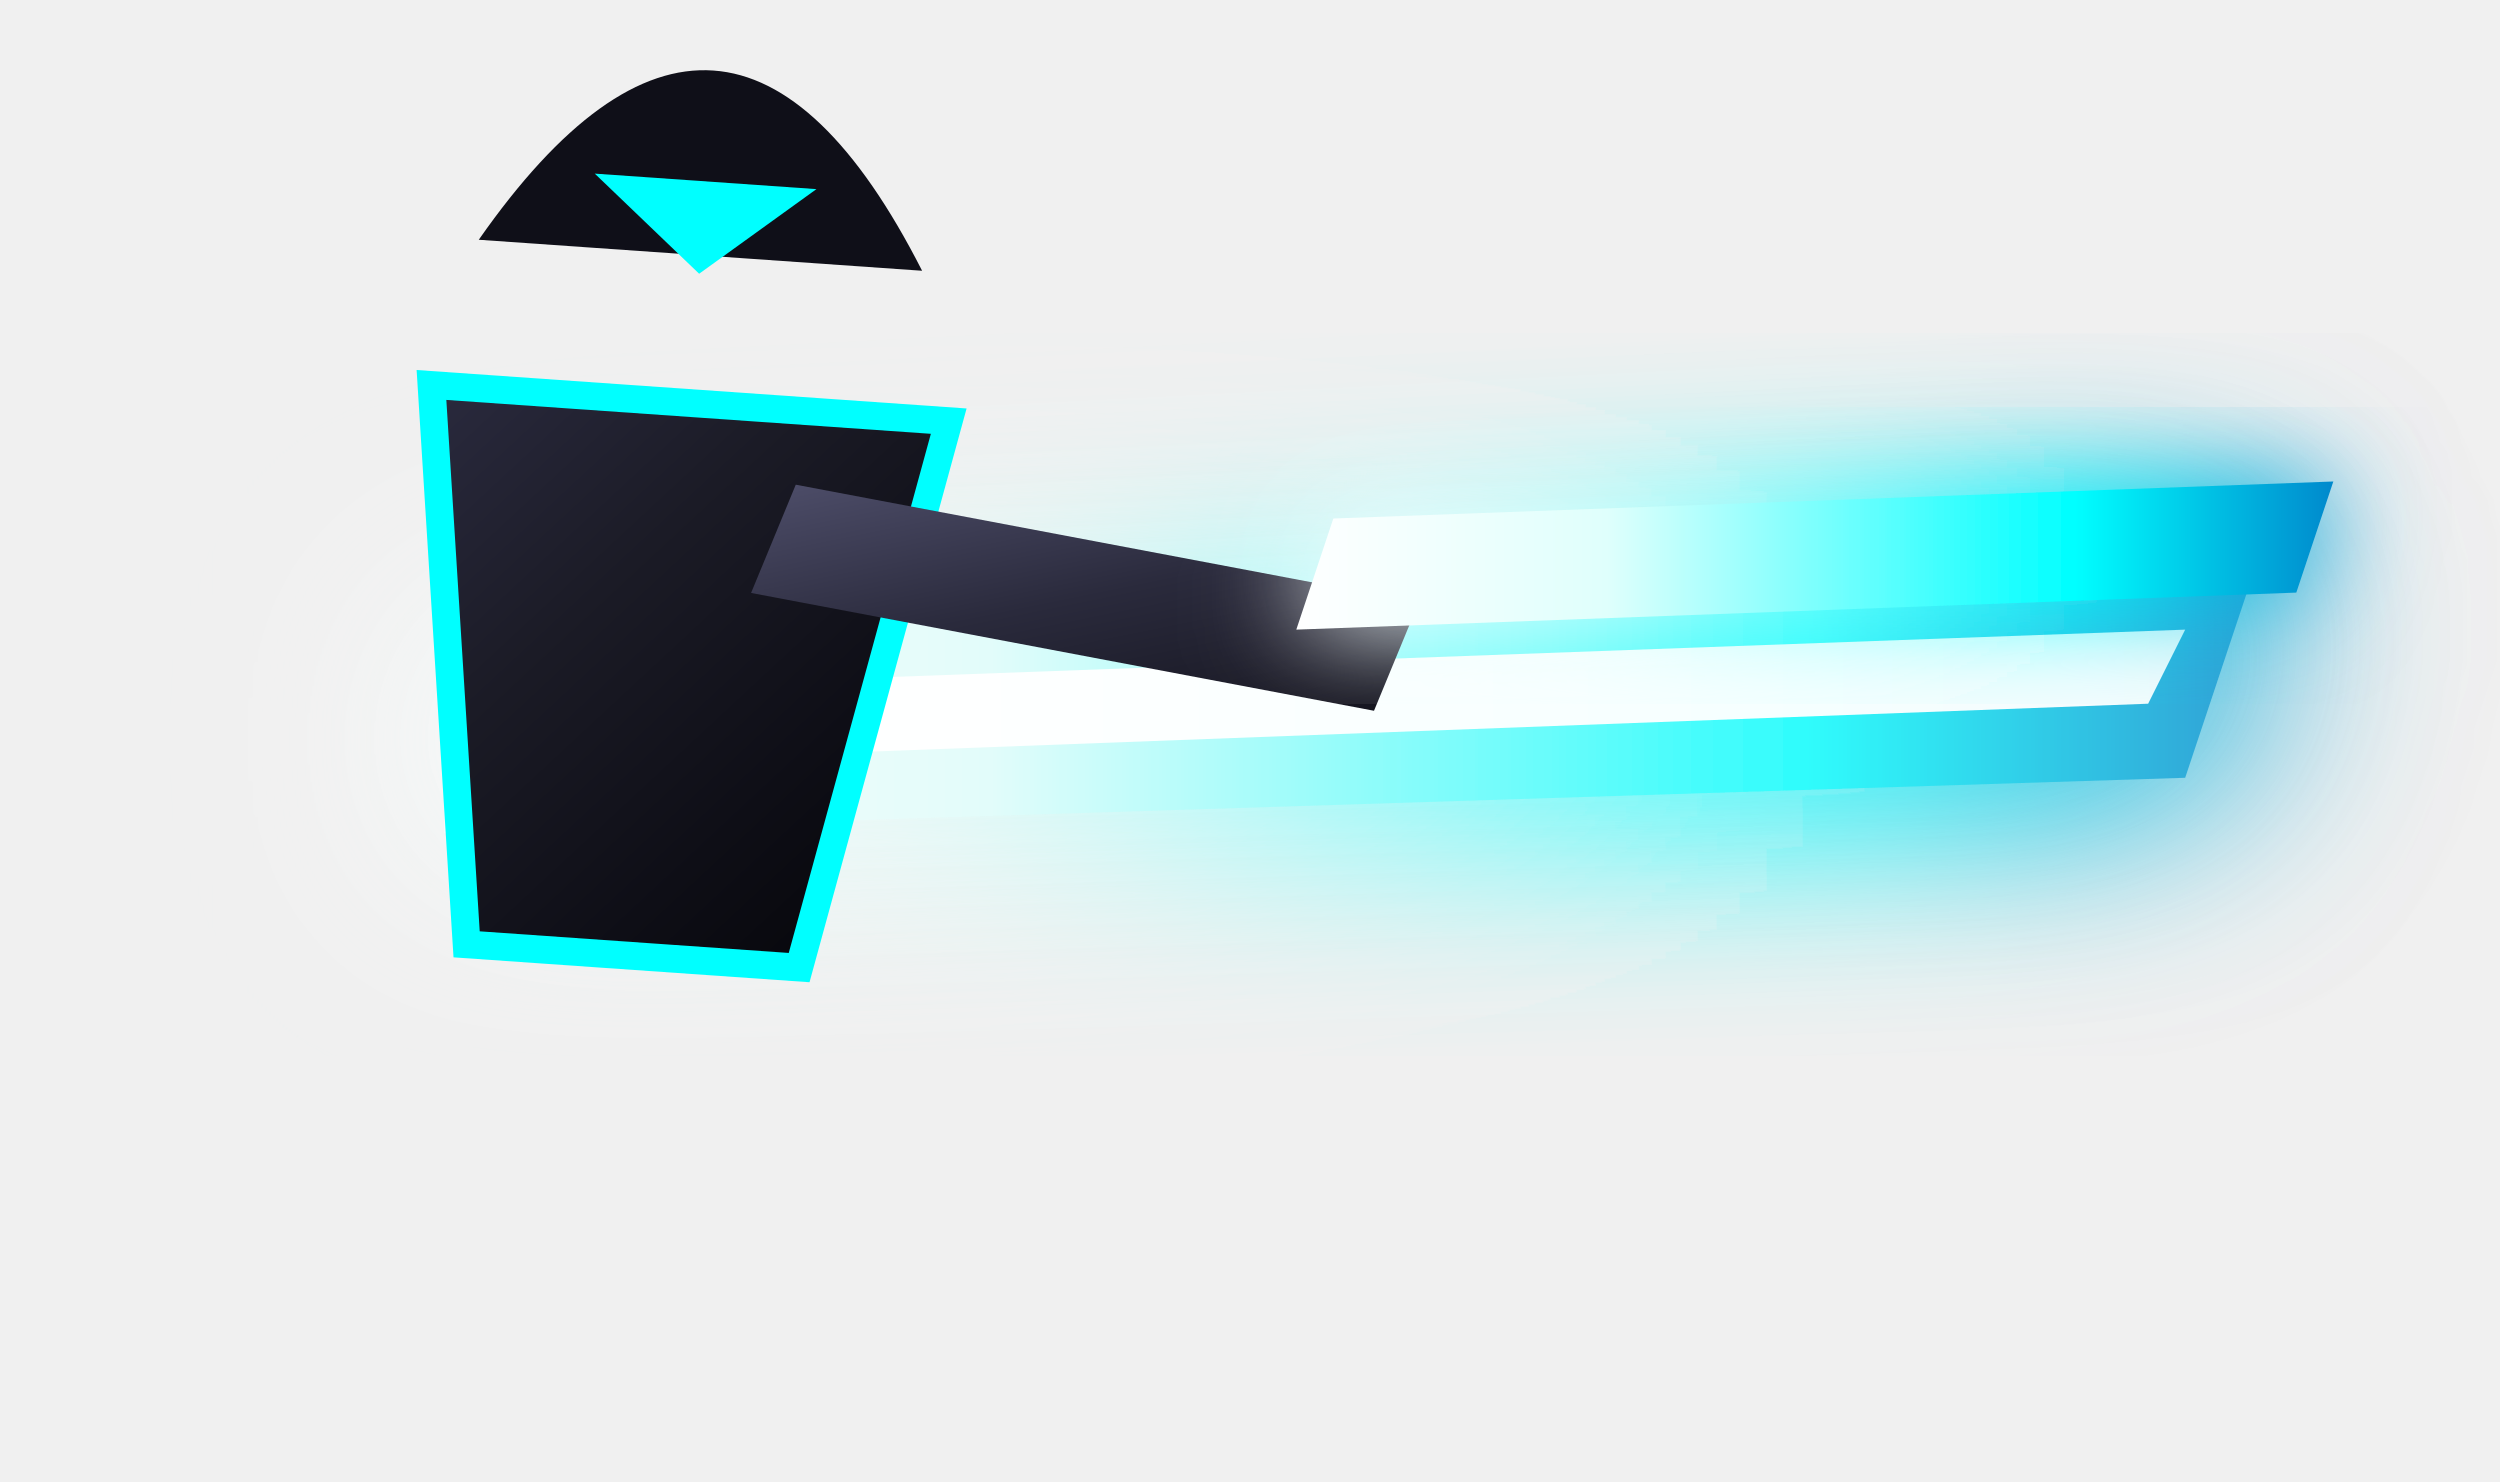
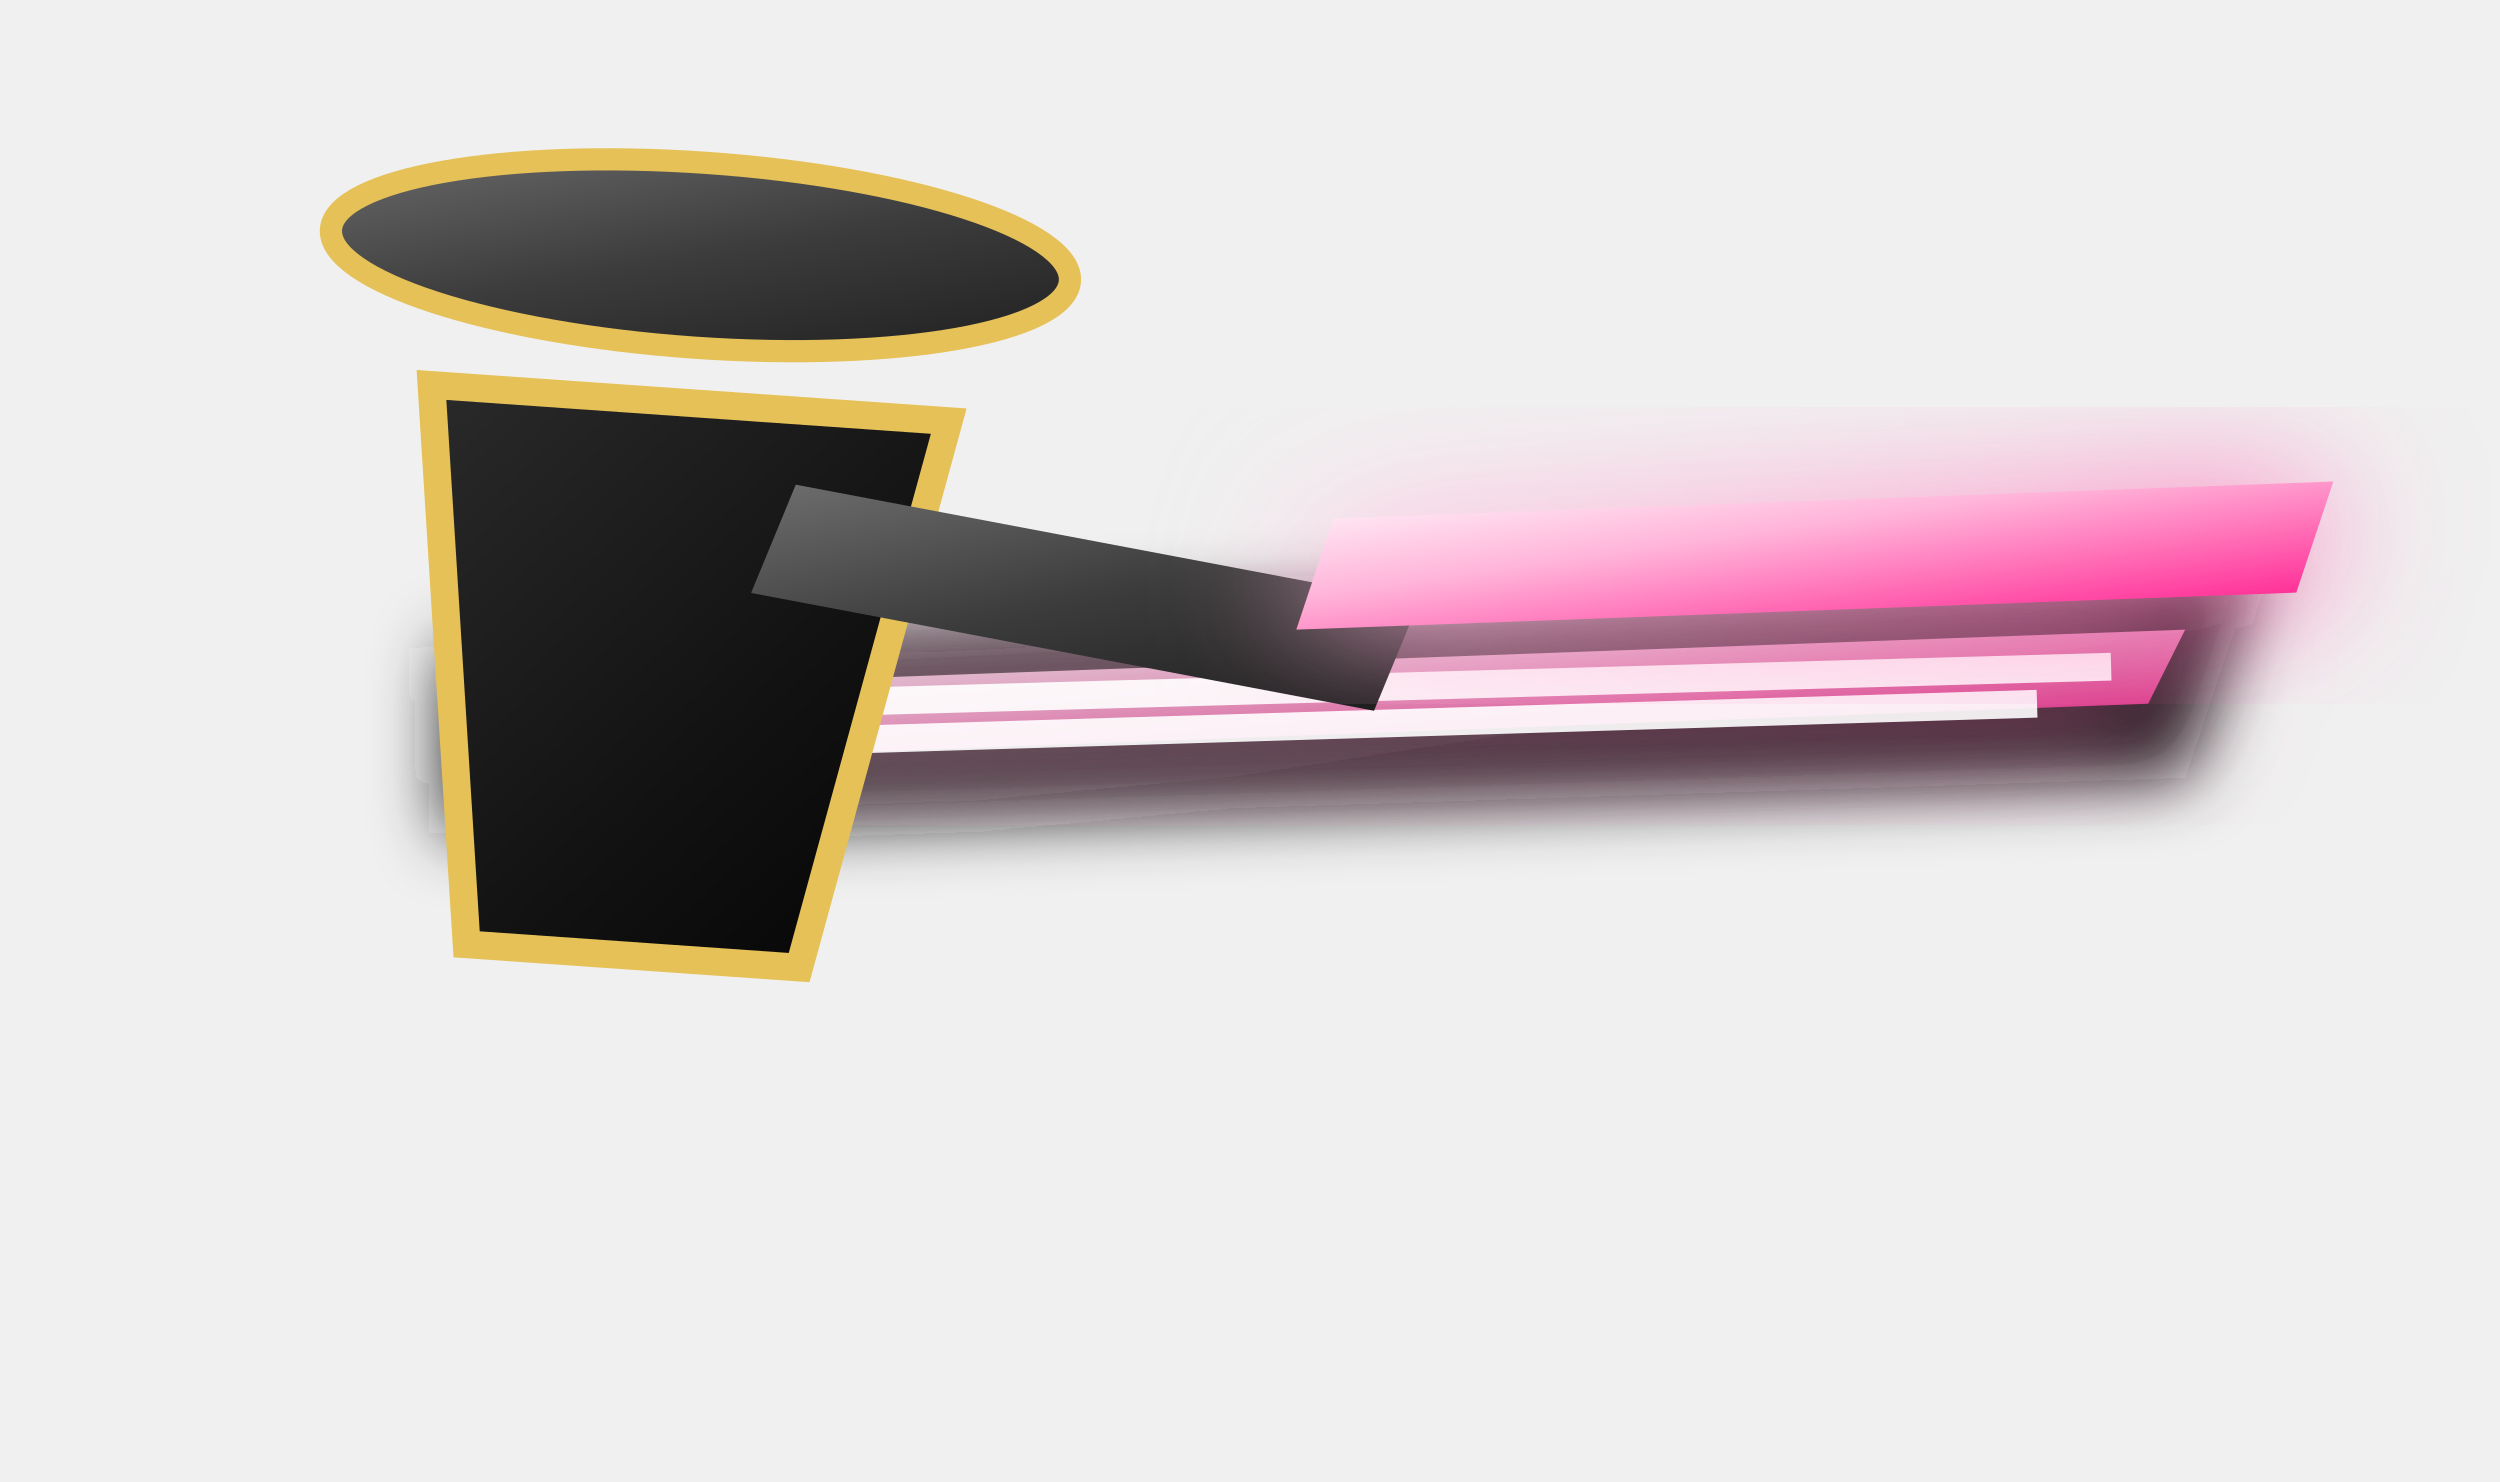
<svg xmlns="http://www.w3.org/2000/svg" viewBox="0 0 135 80" width="135" height="80">
  <defs>
-     <filter id="cyanGlow" x="-50%" y="-50%" width="200%" height="200%">
-       <feGaussianBlur stdDeviation="3" result="blur" />
+     <filter id="goldGlow" x="-50%" y="-50%" width="200%" height="200%">
+       <feGaussianBlur stdDeviation="4.5" result="blur" />
      <feMerge>
        <feMergeNode in="blur" />
        <feMergeNode in="SourceGraphic" />
      </feMerge>
    </filter>
-     <filter id="heavyCyanGlow" x="-80%" y="-80%" width="260%" height="260%">
-       <feGaussianBlur stdDeviation="6" result="blur1" />
-       <feGaussianBlur stdDeviation="2" result="blur2" />
+     <filter id="heavyGoldGlow" x="-80%" y="-80%" width="260%" height="260%">
+       <feGaussianBlur stdDeviation="7" result="blur1" />
+       <feGaussianBlur stdDeviation="2.5" result="blur2" />
      <feMerge>
        <feMergeNode in="blur1" />
        <feMergeNode in="blur2" />
        <feMergeNode in="SourceGraphic" />
      </feMerge>
    </filter>
-     <filter id="pinkGlow" x="-50%" y="-50%" width="200%" height="200%">
+     <filter id="sakuraGlow" x="-50%" y="-50%" width="200%" height="200%">
+       <feGaussianBlur stdDeviation="4" result="blur" />
+       <feMerge>
+         <feMergeNode in="blur" />
+         <feMergeNode in="SourceGraphic" />
+       </feMerge>
+     </filter>
+     <filter id="inkMisty" x="-30%" y="-30%" width="160%" height="160%">
+       <feGaussianBlur stdDeviation="1.8" />
+     </filter>
+     <filter id="redGlow" x="-40%" y="-40%" width="180%" height="180%">
      <feGaussianBlur stdDeviation="3.5" result="blur" />
      <feMerge>
        <feMergeNode in="blur" />
        <feMergeNode in="SourceGraphic" />
      </feMerge>
    </filter>
-     <filter id="greenGlow" x="-50%" y="-50%" width="200%" height="200%">
-       <feGaussianBlur stdDeviation="3" result="blur" />
-       <feMerge>
-         <feMergeNode in="blur" />
-         <feMergeNode in="SourceGraphic" />
-       </feMerge>
-     </filter>
-     <filter id="orangeGlow" x="-50%" y="-50%" width="200%" height="200%">
-       <feGaussianBlur stdDeviation="4.5" result="blur" />
-       <feMerge>
-         <feMergeNode in="blur" />
-         <feMergeNode in="SourceGraphic" />
-       </feMerge>
-     </filter>
-     <linearGradient id="cyberMetal" x1="0%" y1="0%" x2="100%" y2="100%">
-       <stop offset="0%" stop-color="#2a2a3e" />
-       <stop offset="35%" stop-color="#1b1b26" />
-       <stop offset="70%" stop-color="#0e0e16" />
-       <stop offset="100%" stop-color="#050508" />
+     <linearGradient id="inkWashGrad" x1="0%" y1="0%" x2="100%" y2="100%">
+       <stop offset="0%" stop-color="#2a2a2a" />
+       <stop offset="60%" stop-color="#121212" />
+       <stop offset="100%" stop-color="#050505" />
    </linearGradient>
-     <linearGradient id="cyberMetalLight" x1="0%" y1="0%" x2="100%" y2="100%">
-       <stop offset="0%" stop-color="#4e4e6a" />
-       <stop offset="50%" stop-color="#2a2a3c" />
-       <stop offset="100%" stop-color="#14141e" />
+     <linearGradient id="inkWashLight" x1="0%" y1="0%" x2="100%" y2="100%">
+       <stop offset="0%" stop-color="#6e6e6e" />
+       <stop offset="50%" stop-color="#3c3c3c" />
+       <stop offset="100%" stop-color="#1c1c1c" />
    </linearGradient>
-     <linearGradient id="ninjaBlade" x1="0%" y1="0%" x2="100%" y2="0%">
+     <linearGradient id="spiritGold" x1="0%" y1="0%" x2="100%" y2="0%">
      <stop offset="0%" stop-color="#ffffff" />
-       <stop offset="30%" stop-color="#dffffc" />
-       <stop offset="75%" stop-color="#00ffff" />
-       <stop offset="100%" stop-color="#0088cc" />
+       <stop offset="35%" stop-color="#ffe680" />
+       <stop offset="75%" stop-color="#e5c158" />
+       <stop offset="100%" stop-color="#b8860b" />
    </linearGradient>
-     <linearGradient id="cyberScarf" x1="0%" y1="0%" x2="100%" y2="100%">
-       <stop offset="0%" stop-color="#ff0055" />
-       <stop offset="45%" stop-color="#ff3300" />
-       <stop offset="90%" stop-color="#ffcc00" />
+     <linearGradient id="sacredMaple" x1="0%" y1="0%" x2="100%" y2="100%">
+       <stop offset="0%" stop-color="#ff2200" />
+       <stop offset="50%" stop-color="#d43f00" />
+       <stop offset="100%" stop-color="#800000" />
    </linearGradient>
-     <linearGradient id="plasmaBlue" x1="0%" y1="0%" x2="100%" y2="100%">
+     <linearGradient id="sakuraBlade" x1="0%" y1="0%" x2="100%" y2="100%">
      <stop offset="0%" stop-color="#ffffff" />
-       <stop offset="50%" stop-color="#00ffff" />
-       <stop offset="100%" stop-color="#0033aa" />
+       <stop offset="40%" stop-color="#ffb3d9" />
+       <stop offset="85%" stop-color="#ff3399" />
+       <stop offset="100%" stop-color="#cc0066" />
    </linearGradient>
-     <linearGradient id="heavyAxe" x1="0%" y1="0%" x2="100%" y2="100%">
+     <linearGradient id="crimsonGaze" x1="0%" y1="0%" x2="100%" y2="100%">
      <stop offset="0%" stop-color="#ff3333" />
-       <stop offset="50%" stop-color="#ff7700" />
+       <stop offset="60%" stop-color="#aa0000" />
      <stop offset="100%" stop-color="#550000" />
    </linearGradient>
-     <linearGradient id="ninjaGreen" x1="0%" y1="0%" x2="100%" y2="100%">
-       <stop offset="0%" stop-color="#00ffcc" />
-       <stop offset="60%" stop-color="#00ff55" />
-       <stop offset="100%" stop-color="#003311" />
-     </linearGradient>
  </defs>
-   <path d="M 24 35 L 122 30 L 118 42 L 24 45 Z" fill="url(#ninjaBlade)" filter="url(#heavyCyanGlow)" opacity="0.8" />
-   <path d="M 36 37 L 118 34 L 116 38 L 36 41 Z" fill="#ffffff" opacity="0.95" />
+   <path d="M 24 35 L 122 30 L 118 42 L 24 45 Z" fill="url(#inkWashGrad)" filter="url(#inkMisty)" opacity="0.95" />
+   <path d="M 36 37 L 118 34 L 116 38 L 36 41 Z" fill="url(#sakuraBlade)" filter="url(#sakuraGlow)" opacity="0.85" />
+   <path d="M 42 38 L 114 36 M 44 40 L 110 38" stroke="#ffffff" stroke-width="1.5" opacity="0.9" />
  <g transform="rotate(4 40 40)">
-     <path d="M 22 22 L 50 22 L 44 52 L 26 52 Z" fill="url(#cyberMetal)" stroke="#00ffff" stroke-width="1.5" />
-     <path d="M 24 14 Q 36 -6 48 14 Z" fill="#0f0f18" />
-     <path d="M 30 10 L 36 15 L 42 10 Z" fill="#00ffff" />
-     <path d="M 42 26 L 76 30 L 74 36 L 40 32 Z" fill="url(#cyberMetalLight)" />
+     <path d="M 22 22 L 50 22 L 44 52 L 26 52 Z" fill="url(#inkWashGrad)" stroke="#e5c158" stroke-width="1.5" />
+     <ellipse cx="36" cy="14" rx="20" ry="5" fill="url(#inkWashLight)" stroke="#e5c158" stroke-width="1.2" />
+     <path d="M 42 26 L 76 30 L 74 36 L 40 32 Z" fill="url(#inkWashLight)" />
  </g>
-   <path d="M 72 28 L 126 26 L 124 32 L 70 34 Z" fill="url(#ninjaBlade)" filter="url(#cyanGlow)" />
+   <path d="M 72 28 L 126 26 L 124 32 L 70 34 Z" fill="url(#sakuraBlade)" filter="url(#sakuraGlow)" />
</svg>
